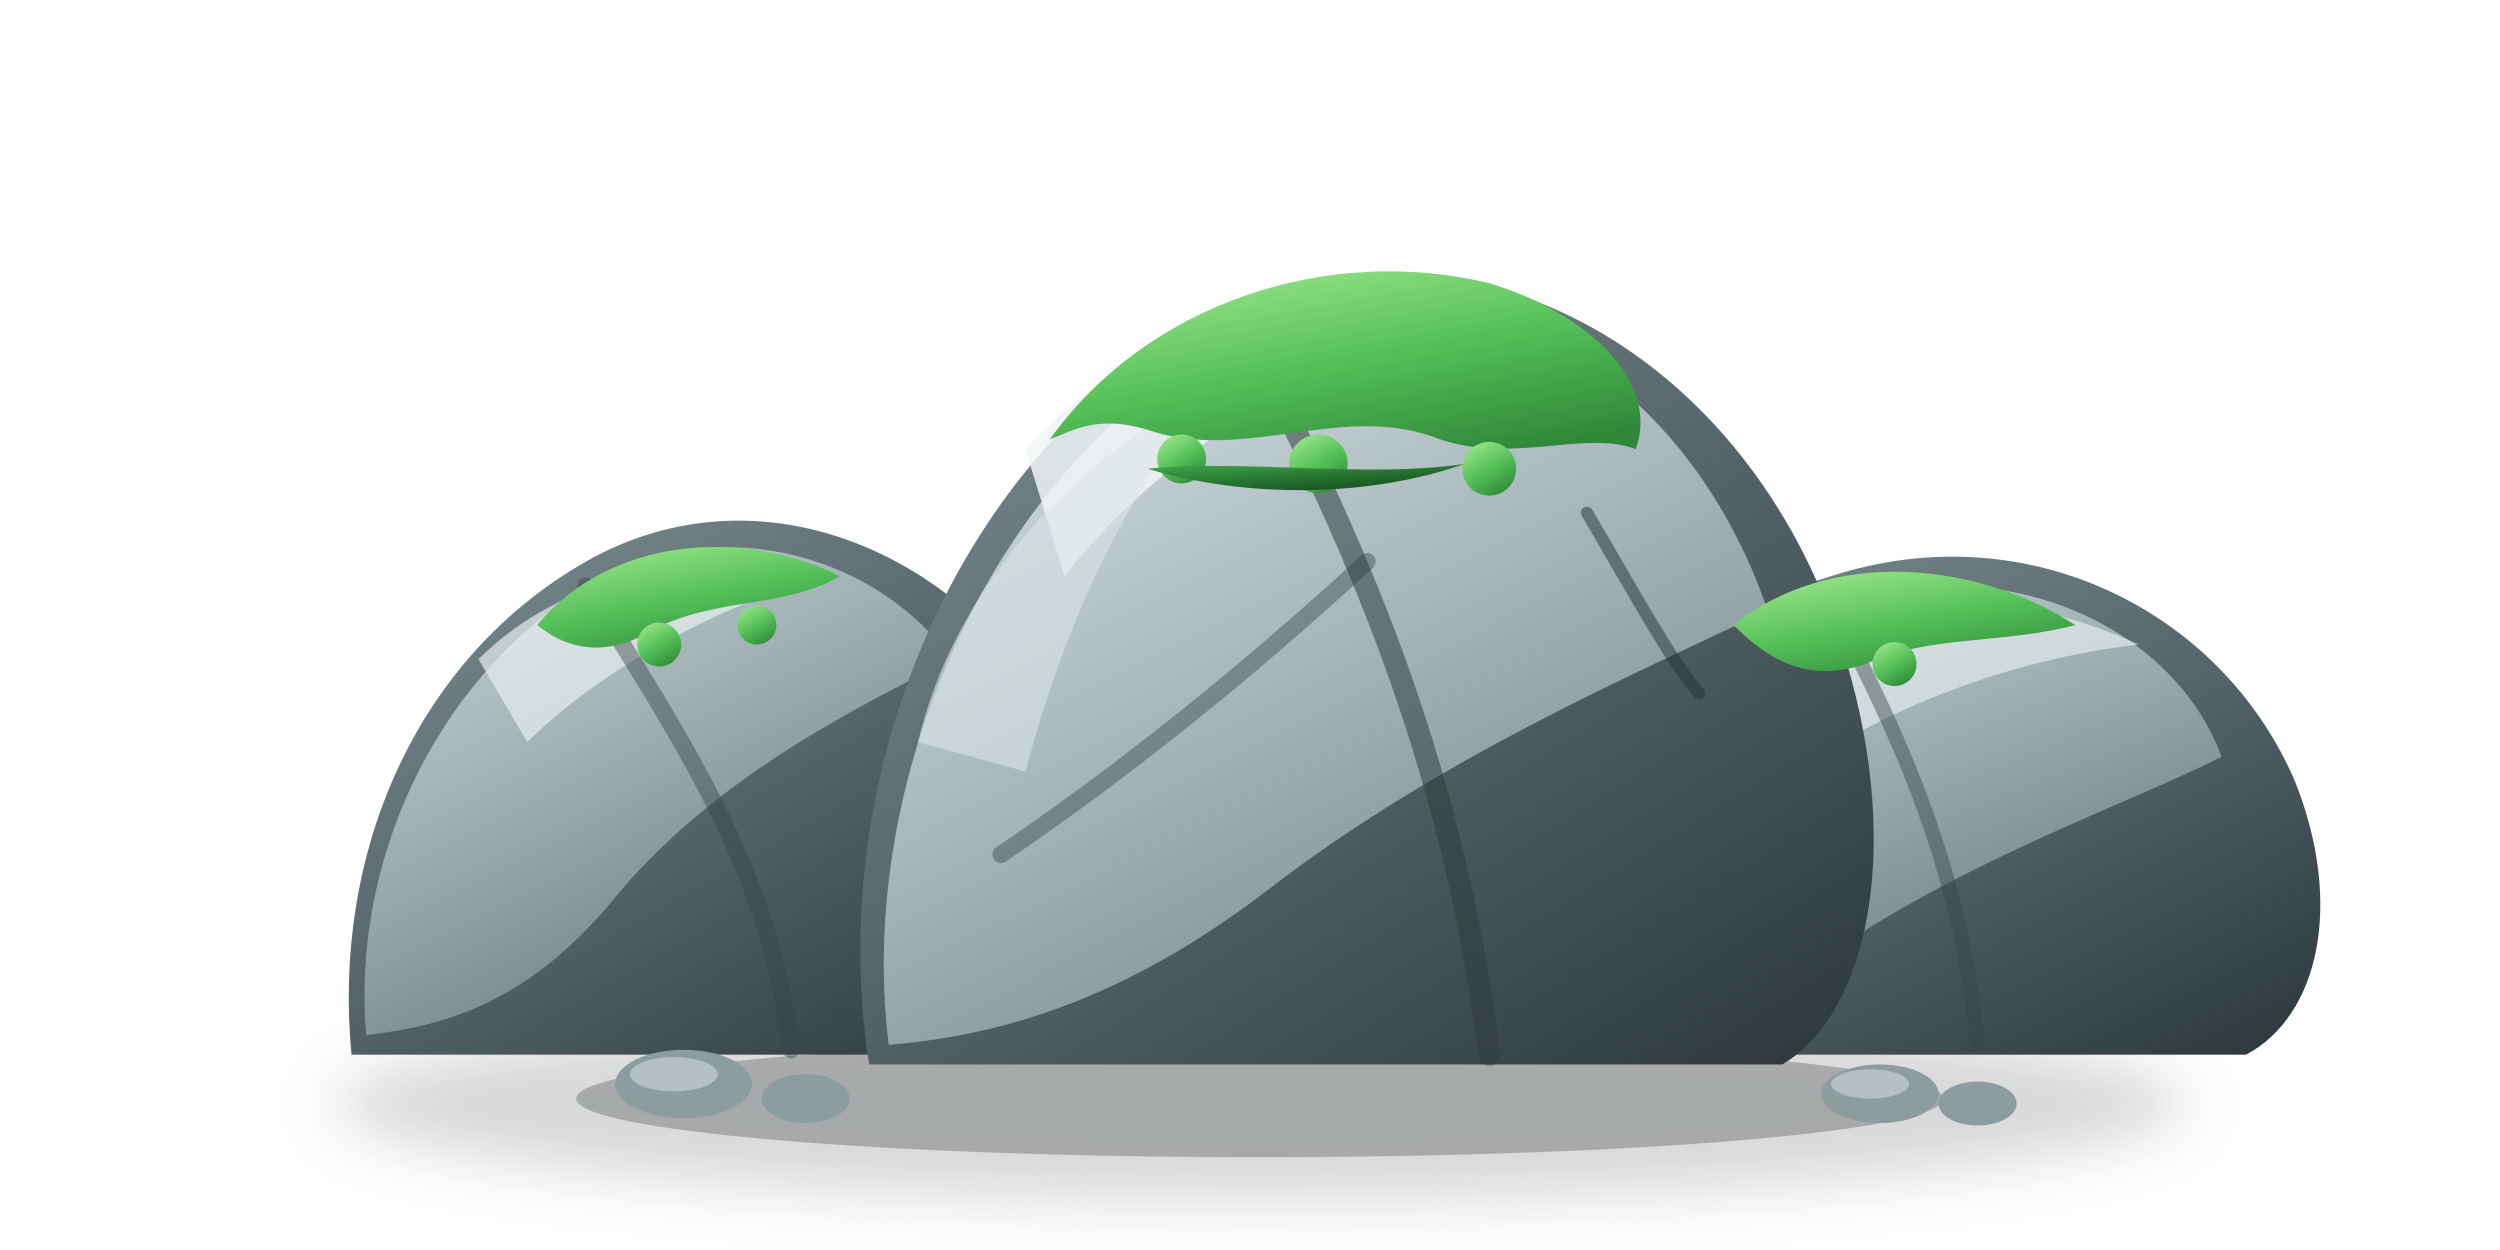
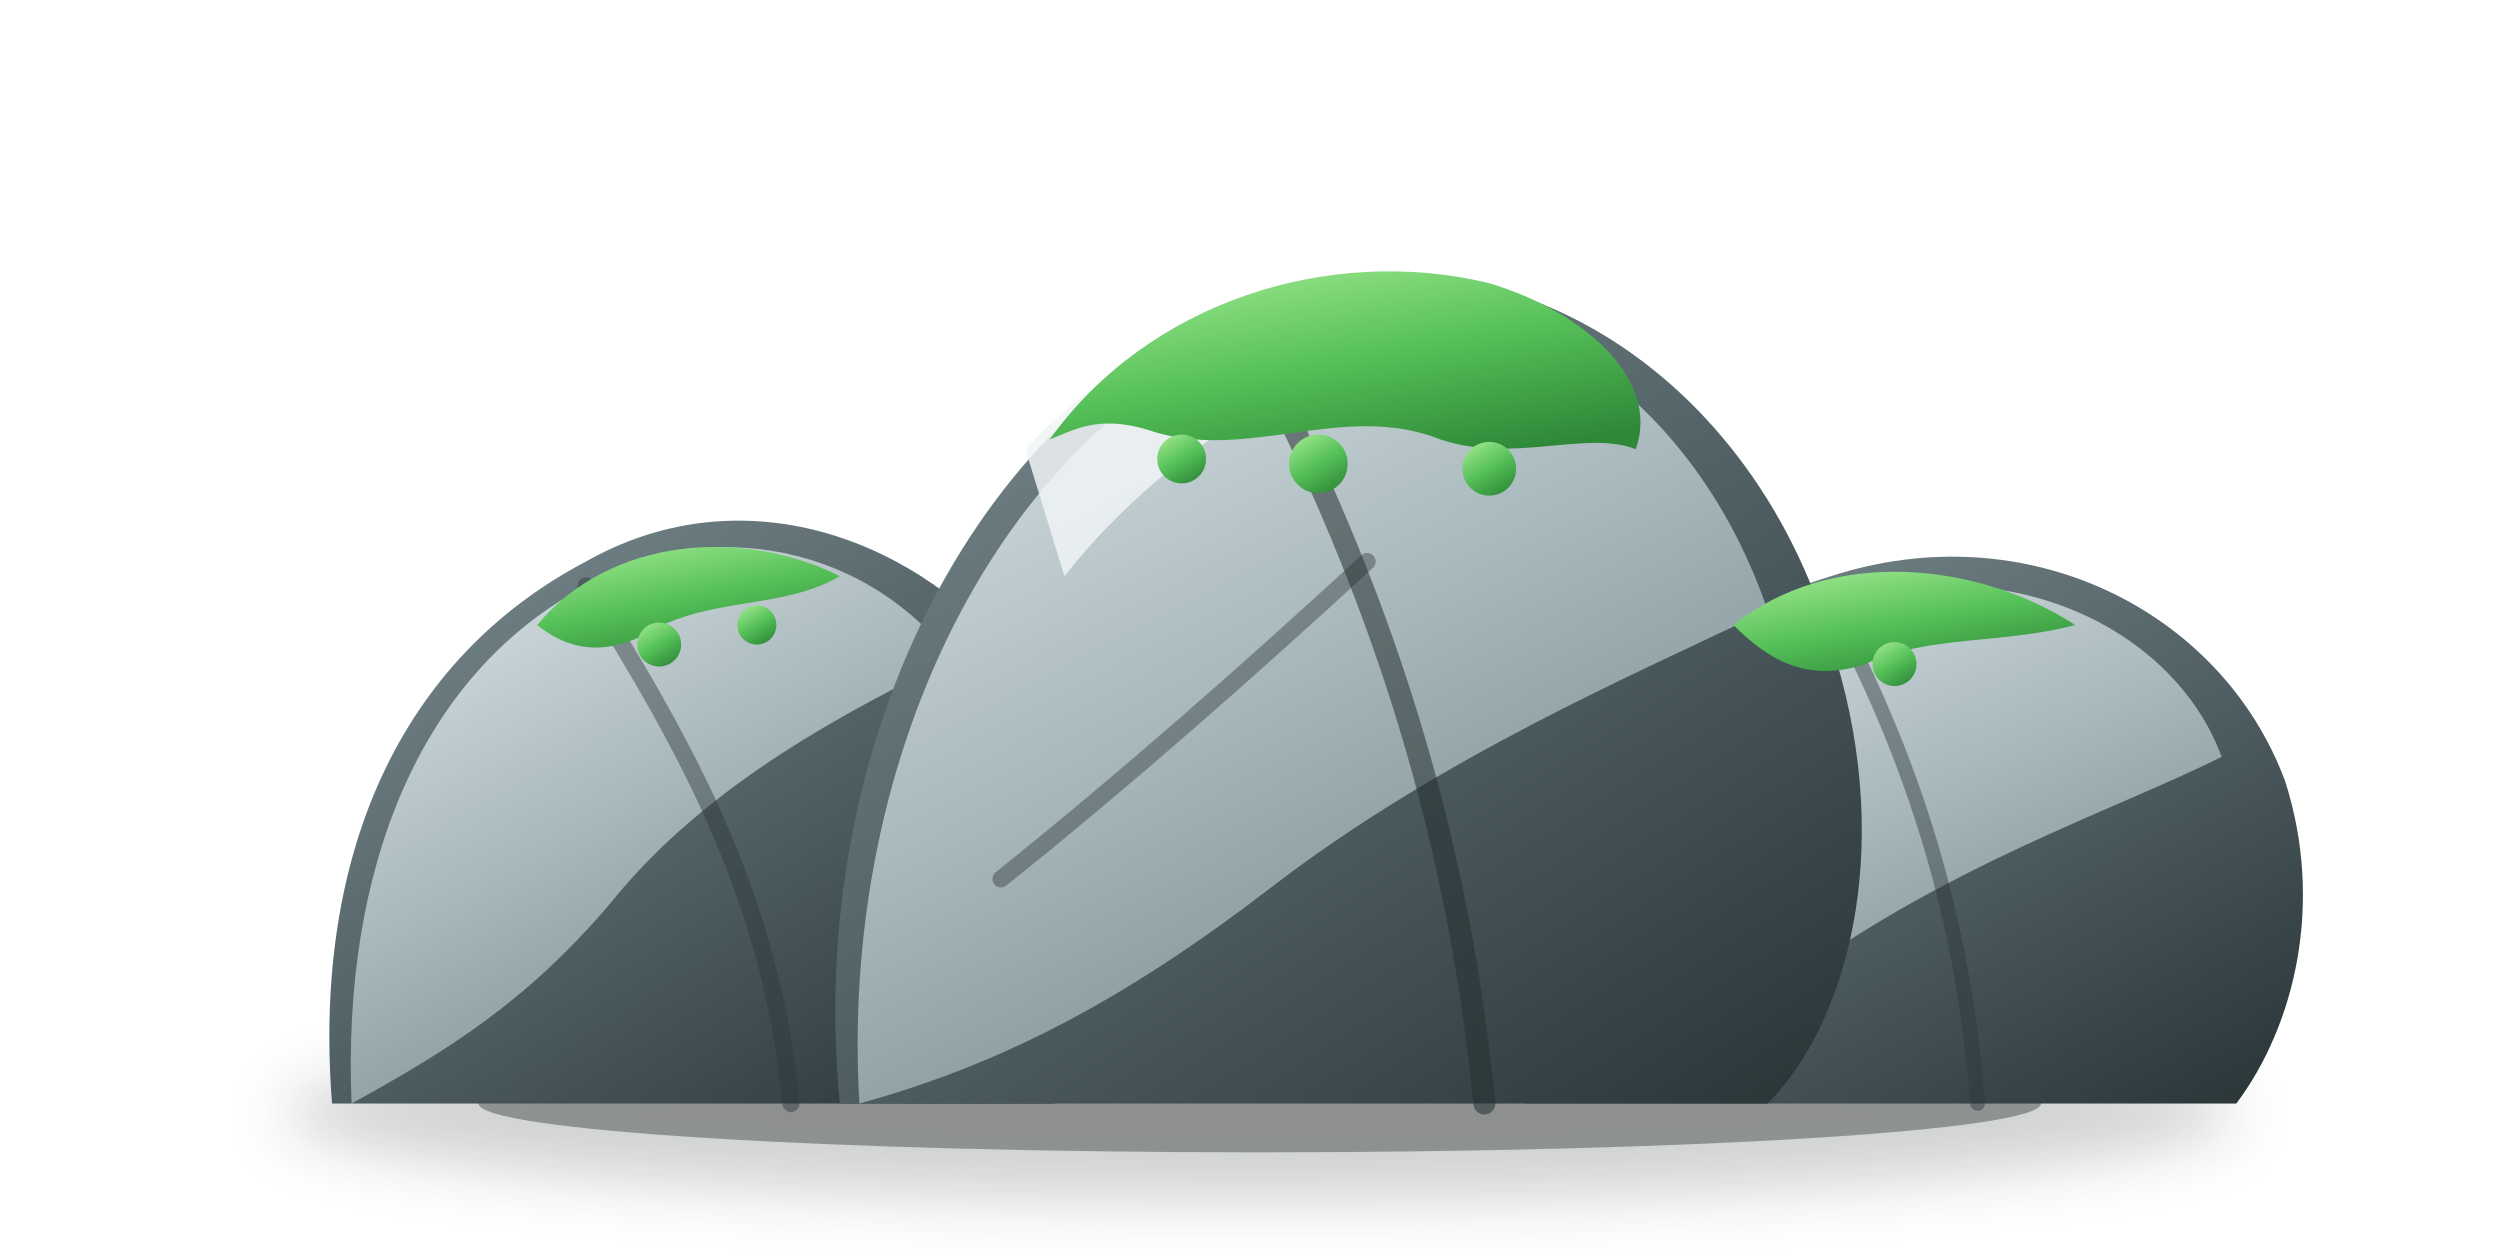
<svg xmlns="http://www.w3.org/2000/svg" viewBox="0 0 512 256">
  <defs>
    <filter id="rock-shadow" x="-30%" y="-30%" width="160%" height="160%">
      <feGaussianBlur stdDeviation="6" />
    </filter>
-     <linearGradient id="rock-main-lit" x1="0.2" y1="0" x2="0.8" y2="1">
+     <linearGradient id="rock-lit" x1="0.2" y1="0" x2="0.8" y2="1">
      <stop offset="0%" stop-color="#D6DFE2" />
      <stop offset="45%" stop-color="#A8B8BC" />
      <stop offset="100%" stop-color="#708286" />
    </linearGradient>
-     <linearGradient id="rock-main-shadow" x1="0.1" y1="0" x2="0.9" y2="1">
-       <stop offset="0%" stop-color="#7B8C90" />
-       <stop offset="60%" stop-color="#4E5D61" />
-       <stop offset="100%" stop-color="#2F3B3E" />
-     </linearGradient>
-     <linearGradient id="rock-sec-lit" x1="0.2" y1="0" x2="0.8" y2="1">
-       <stop offset="0%" stop-color="#C5D1D4" />
-       <stop offset="50%" stop-color="#93A4A8" />
-       <stop offset="100%" stop-color="#607175" />
+     <linearGradient id="rock-shadow-side" x1="0.1" y1="0" x2="0.9" y2="1">
+       <stop offset="0%" stop-color="#78898D" />
+       <stop offset="60%" stop-color="#4B5A5E" />
+       <stop offset="100%" stop-color="#2C373A" />
    </linearGradient>
    <linearGradient id="moss-sun" x1="0.2" y1="0" x2="0.8" y2="1">
      <stop offset="0%" stop-color="#9BE68C" />
      <stop offset="50%" stop-color="#55C058" />
      <stop offset="100%" stop-color="#2E8838" />
    </linearGradient>
-     <linearGradient id="moss-shadow" x1="0.1" y1="0" x2="0.9" y2="1">
-       <stop offset="0%" stop-color="#3FA64C" />
-       <stop offset="60%" stop-color="#226B2C" />
-       <stop offset="100%" stop-color="#14461B" />
-     </linearGradient>
  </defs>
-   <ellipse cx="258" cy="226" rx="190" ry="20" fill="#222A2B" opacity="0.18" filter="url(#rock-shadow)" />
-   <ellipse cx="258" cy="225" rx="140" ry="12" fill="#13191A" opacity="0.25" />
+   <ellipse cx="258" cy="228" rx="200" ry="18" fill="#1C2324" opacity="0.20" filter="url(#rock-shadow)" />
+   <ellipse cx="258" cy="226" rx="160" ry="10" fill="#0F1415" opacity="0.35" />
  <g>
-     <path d="M72 216 C68 175 85 135 120 115 C150 98 185 108 208 135 C225 155 228 190 220 216 Z" fill="url(#rock-main-shadow)" />
-     <path d="M75 212 C72 178 88 140 120 120 C145 105 178 112 195 135 C175 145 145 160 125 185 C108 205 92 210 75 212 Z" fill="url(#rock-sec-lit)" />
-     <path d="M98 135 C115 118 142 112 168 118 C145 125 122 138 108 152 Z" fill="#E8EEF0" opacity="0.7" />
-     <path d="M120 120 C142 155 158 180 162 215" fill="none" stroke="#384548" stroke-width="3.5" stroke-linecap="round" opacity="0.45" />
+     <path d="M68 226 C64 175 82 135 120 115 C150 98 185 108 208 135 C222 155 224 190 216 226 L68 226 Z" fill="url(#rock-shadow-side)" />
+     <path d="M72 226 C70 178 86 138 120 120 C145 105 178 112 195 135 C175 145 145 160 125 185 C108 205 92 215 72 226 Z" fill="url(#rock-lit)" />
+     <path d="M120 120 C142 155 158 185 162 226" fill="none" stroke="#2C373A" stroke-width="3.5" stroke-linecap="round" opacity="0.45" />
  </g>
  <g>
-     <path d="M315 216 C310 168 335 130 375 118 C415 105 455 125 470 160 C480 185 475 208 460 216 Z" fill="url(#rock-main-shadow)" />
-     <path d="M320 212 C318 175 338 138 375 124 C410 112 445 128 455 155 C435 165 405 175 375 195 C350 210 332 212 320 212 Z" fill="url(#rock-sec-lit)" />
-     <path d="M352 132 C378 118 412 120 438 132 C412 135 385 145 365 160 Z" fill="#E8EEF0" opacity="0.65" />
-     <path d="M375 124 C390 152 402 180 405 214" fill="none" stroke="#384548" stroke-width="3" stroke-linecap="round" opacity="0.45" />
+     <path d="M312 226 C308 168 335 130 375 118 C415 105 455 125 468 160 C476 185 470 210 458 226 L312 226 Z" fill="url(#rock-shadow-side)" />
+     <path d="M316 226 C315 175 336 138 375 124 C410 112 445 128 455 155 C435 165 405 175 375 195 C350 210 332 218 316 226 Z" fill="url(#rock-lit)" />
+     <path d="M375 124 C390 152 402 185 405 226" fill="none" stroke="#2C373A" stroke-width="3" stroke-linecap="round" opacity="0.45" />
  </g>
  <g>
-     <path d="M178 218 C168 155 200 85 255 62 C305 42 360 75 378 135 C390 175 382 208 365 218 Z" fill="url(#rock-main-shadow)" />
-     <path d="M182 214 C175 158 205 92 255 68 C298 48 345 75 362 125 C335 138 295 155 260 182 C230 205 205 212 182 214 Z" fill="url(#rock-main-lit)" />
+     <path d="M172 226 C165 155 198 85 255 62 C305 42 360 75 376 135 C388 175 378 210 362 226 L172 226 Z" fill="url(#rock-shadow-side)" />
+     <path d="M176 226 C172 158 202 92 255 68 C298 48 345 75 362 125 C335 138 295 155 260 182 C230 205 205 218 176 226 Z" fill="url(#rock-lit)" />
    <path d="M210 92 C235 65 275 52 312 62 C275 70 240 90 218 118 Z" fill="#F0F5F6" opacity="0.85" />
-     <path d="M188 152 C195 122 218 95 248 80 C230 102 218 128 210 158 Z" fill="#DCE5E8" opacity="0.6" />
-     <path d="M255 68 C280 115 298 160 305 216" fill="none" stroke="#303C3E" stroke-width="4.5" stroke-linecap="round" opacity="0.55" />
-     <path d="M280 115 C255 138 230 158 205 175" fill="none" stroke="#303C3E" stroke-width="3.5" stroke-linecap="round" opacity="0.4" />
-     <path d="M325 105 C335 122 342 135 348 142" fill="none" stroke="#253032" stroke-width="2.5" stroke-linecap="round" opacity="0.5" />
+     <path d="M255 68 C280 115 298 165 304 226" fill="none" stroke="#253032" stroke-width="4.5" stroke-linecap="round" opacity="0.55" />
+     <path d="M280 115 C255 138 230 160 205 180" fill="none" stroke="#253032" stroke-width="3.5" stroke-linecap="round" opacity="0.4" />
  </g>
-   <g>
-     <g fill="url(#moss-sun)">
-       <path d="M215 90 C235 62 272 50 305 58 C325 64 340 78 335 92 C325 88 310 95 295 90 C275 82 255 95 235 88 C225 85 220 88 215 90 Z" />
-       <circle cx="242" cy="94" r="5" />
-       <circle cx="270" cy="95" r="6" />
-       <circle cx="305" cy="96" r="5.5" />
-     </g>
-     <g fill="url(#moss-shadow)">
-       <path d="M235 96 C255 94 280 98 300 95 C280 102 255 102 235 96 Z" />
-     </g>
-     <g fill="url(#moss-sun)">
-       <path d="M110 128 C125 110 152 108 172 118 C160 125 145 122 132 130 C122 135 115 132 110 128 Z" />
-       <circle cx="135" cy="132" r="4.5" />
-       <circle cx="155" cy="128" r="4" />
-     </g>
-     <g fill="url(#moss-sun)">
-       <path d="M355 128 C375 112 405 115 425 128 C410 132 395 130 382 136 C370 140 362 135 355 128 Z" />
-       <circle cx="388" cy="136" r="4.5" />
-     </g>
-   </g>
-   <g fill="#8C9C9F">
-     <ellipse cx="140" cy="222" rx="14" ry="7" />
-     <ellipse cx="165" cy="225" rx="9" ry="5" />
-     <ellipse cx="385" cy="224" rx="12" ry="6" />
-     <ellipse cx="405" cy="226" rx="8" ry="4.5" />
-   </g>
-   <g fill="#CFD8DA" opacity="0.6">
-     <ellipse cx="138" cy="220" rx="9" ry="3.5" />
-     <ellipse cx="383" cy="222" rx="8" ry="3" />
+   <g fill="url(#moss-sun)">
+     <path d="M215 90 C235 62 272 50 305 58 C325 64 340 78 335 92 C325 88 310 95 295 90 C275 82 255 95 235 88 C225 85 220 88 215 90 Z" />
+     <circle cx="242" cy="94" r="5" />
+     <circle cx="270" cy="95" r="6" />
+     <circle cx="305" cy="96" r="5.5" />
+     <path d="M110 128 C125 110 152 108 172 118 C160 125 145 122 132 130 C122 135 115 132 110 128 Z" />
+     <circle cx="135" cy="132" r="4.5" />
+     <circle cx="155" cy="128" r="4" />
+     <path d="M355 128 C375 112 405 115 425 128 C410 132 395 130 382 136 C370 140 362 135 355 128 Z" />
+     <circle cx="388" cy="136" r="4.5" />
  </g>
</svg>
